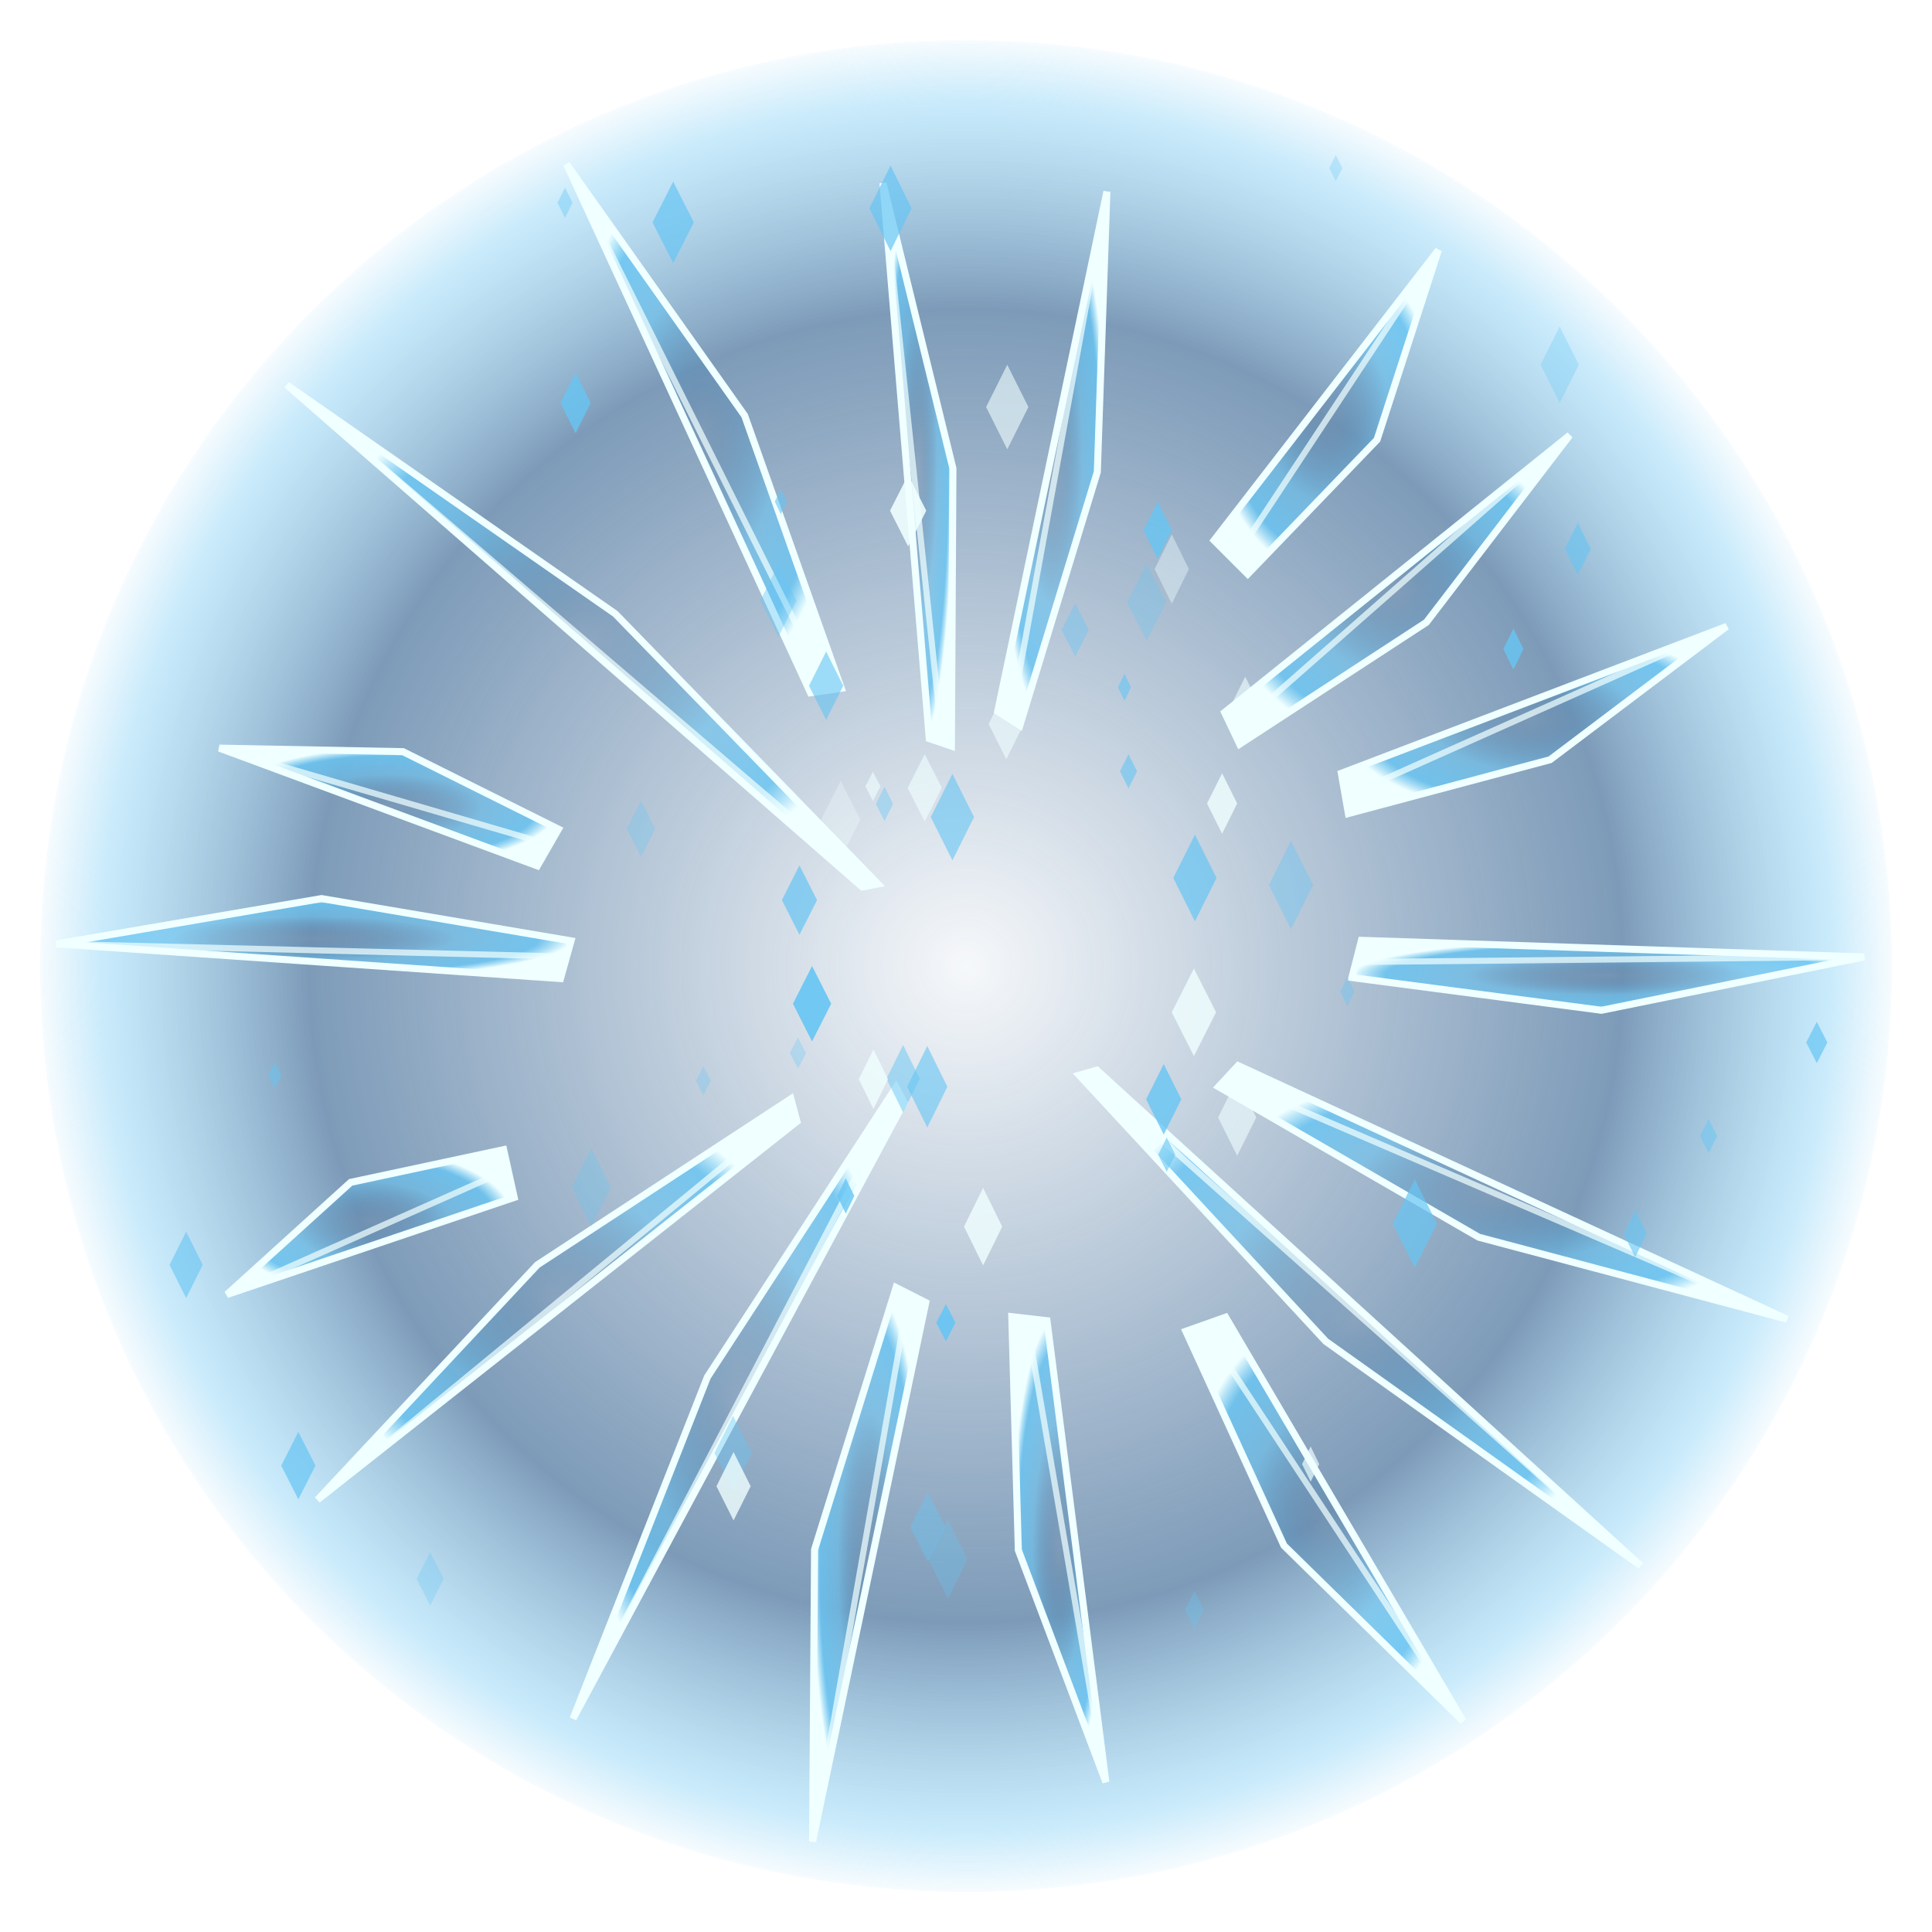
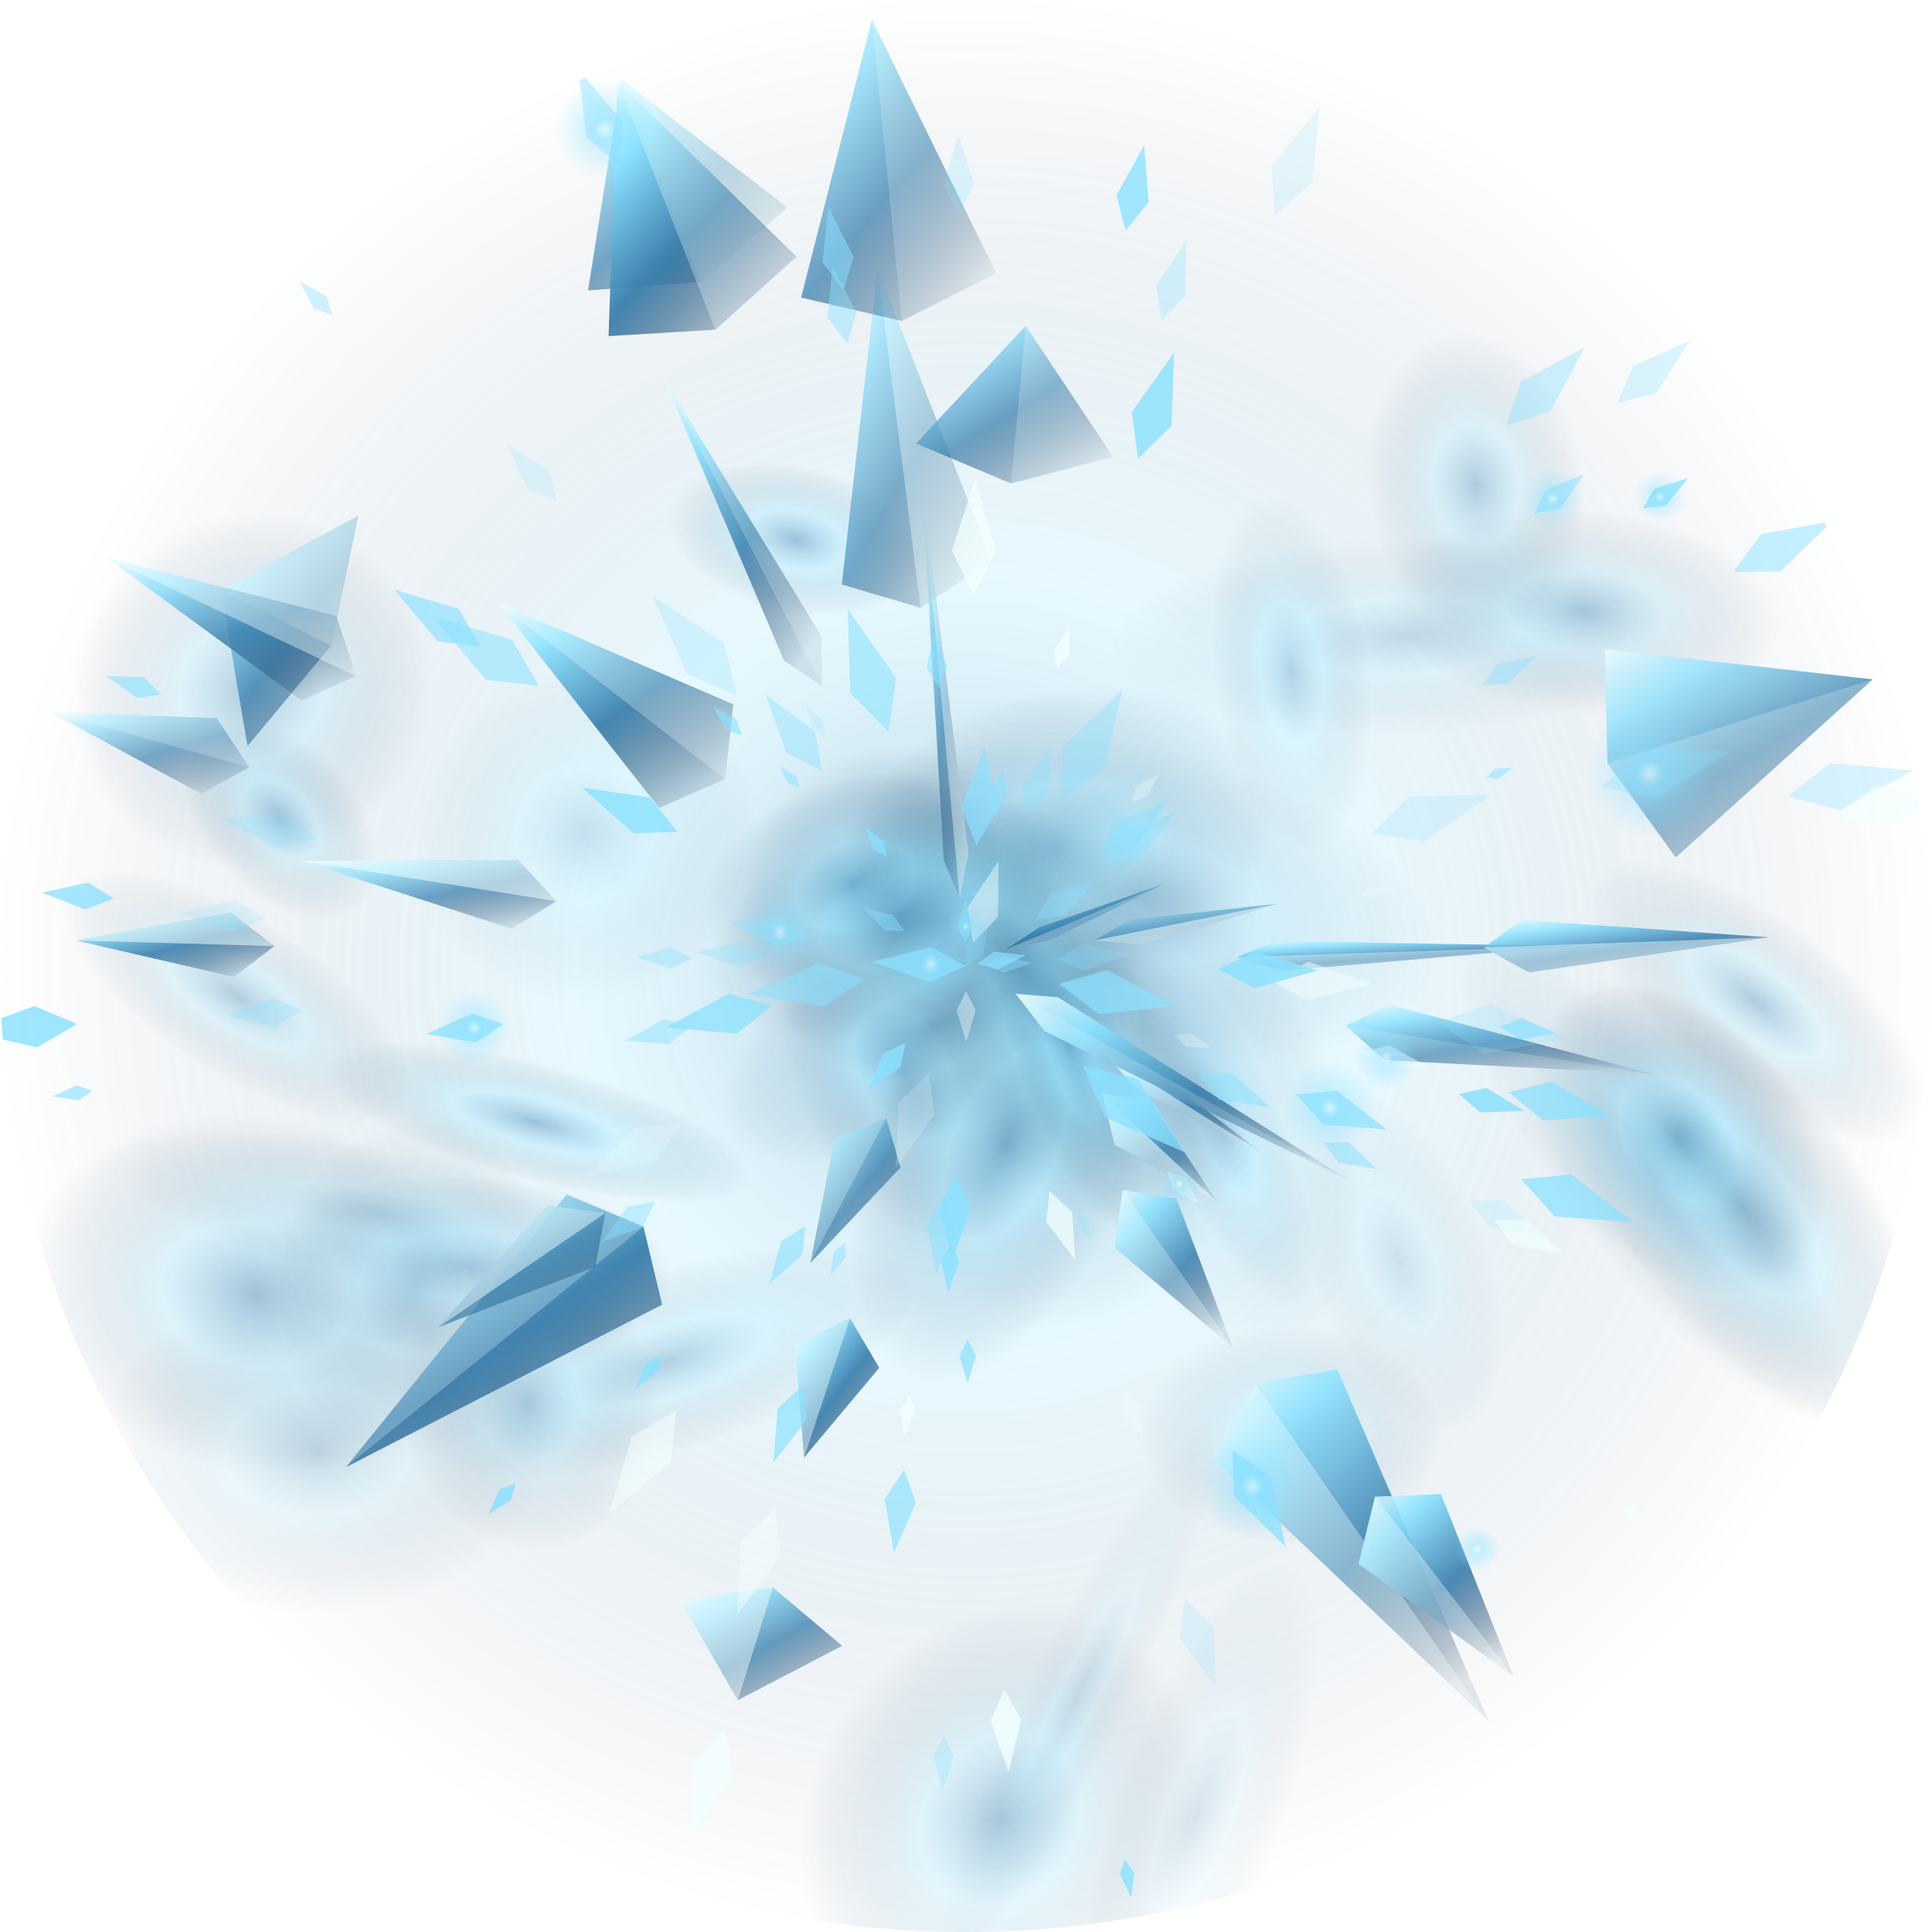
- <svg xmlns="http://www.w3.org/2000/svg" width="768" height="768" viewBox="0 0 384 384">
+ <svg xmlns="http://www.w3.org/2000/svg" width="960" height="960" viewBox="0 0 384 384">
+   <defs>
+     <radialGradient id="mist">
+       <stop stop-color="#387eac" stop-opacity=".7" />
+       <stop offset=".4" stop-color="#8be1ff" stop-opacity=".38" />
+       <stop offset="1" stop-color="#102d50" stop-opacity="0" />
+     </radialGradient>
+     <linearGradient id="facet" x1="0" y1="0" x2=".78" y2="1">
+       <stop stop-color="#f2ffff" />
+       <stop offset=".23" stop-color="#8be1ff" />
+       <stop offset=".58" stop-color="#387eac" />
+       <stop offset="1" stop-color="#102d50" stop-opacity=".12" />
+     </linearGradient>
+     <linearGradient id="hot">
+       <stop stop-color="#102d50" stop-opacity="0" />
+       <stop offset=".35" stop-color="#387eac" stop-opacity=".75" />
+       <stop offset=".72" stop-color="#8be1ff" />
+       <stop offset="1" stop-color="#f2ffff" />
+     </linearGradient>
+     <radialGradient id="spark">
+       <stop stop-color="#f2ffff" stop-opacity=".96" />
+       <stop offset=".22" stop-color="#8be1ff" stop-opacity=".75" />
+       <stop offset="1" stop-color="#8be1ff" stop-opacity="0" />
+     </radialGradient>
+     <linearGradient id="beam" x1="0" y1="0" x2="0" y2="1">
+       <stop stop-color="#102d50" stop-opacity="0" />
+       <stop offset=".24" stop-color="#387eac" stop-opacity=".72" />
+       <stop offset=".46" stop-color="#8be1ff" />
+       <stop offset=".52" stop-color="#f2ffff" />
+       <stop offset=".67" stop-color="#8be1ff" />
+       <stop offset="1" stop-color="#102d50" stop-opacity="0" />
+     </linearGradient>
+   </defs>
  <defs>
    <clipPath id="bounds">
-       <circle cx="192" cy="192" r="184" />
+       <circle cx="192" cy="192" r="192" />
    </clipPath>
-     <radialGradient id="field">
-       <stop offset="0" stop-color="#1f5285" stop-opacity=".04" />
-       <stop offset=".7" stop-color="#1f5285" stop-opacity=".58" />
-       <stop offset=".92" stop-color="#66c5f4" stop-opacity=".36" />
-       <stop offset="1" stop-color="#66c5f4" stop-opacity="0" />
-     </radialGradient>
-     <radialGradient id="material">
-       <stop stop-color="#1f5285" stop-opacity=".1" />
-       <stop offset=".55" stop-color="#66c5f4" stop-opacity=".55" />
-       <stop offset=".87" stop-color="#66c5f4" stop-opacity=".8" />
-       <stop offset="1" stop-color="#f0ffff" />
-     </radialGradient>
  </defs>
  <g clip-path="url(#bounds)">
-     <circle cx="192" cy="192" r="184" fill="url(#field)" />
-     <path d="M270.6 186.9L370.5 190.2L318.3 200.8L268.7 194.3Z" fill="url(#material)" stroke="#f0ffff" stroke-width="1.4" />
-     <path d="M270.7 191.2L370.5 190.2" stroke="#f0ffff" stroke-width="1.2" opacity=".72" />
-     <path d="M246.1 211.8L355.2 262.2L293.9 245.9L242.2 216.0Z" fill="url(#material)" stroke="#f0ffff" stroke-width="1.4" />
-     <path d="M245.0 214.8L355.2 262.2" stroke="#f0ffff" stroke-width="1.2" opacity=".72" />
-     <path d="M218.0 212.7L326.1 311.2L263.5 266.6L214.5 213.7Z" fill="url(#material)" stroke="#f0ffff" stroke-width="1.4" />
-     <path d="M216.9 214.1L326.1 311.2" stroke="#f0ffff" stroke-width="1.2" opacity=".72" />
-     <path d="M243.6 261.8L290.8 342.1L255.2 307.2L235.7 264.6Z" fill="url(#material)" stroke="#f0ffff" stroke-width="1.4" />
-     <path d="M239.7 264.5L290.8 342.1" stroke="#f0ffff" stroke-width="1.2" opacity=".72" />
-     <path d="M208.1 262.5L219.8 354.2L202.4 308.1L201.1 261.7Z" fill="url(#material)" stroke="#f0ffff" stroke-width="1.4" />
-     <path d="M204.2 263.2L219.8 354.2" stroke="#f0ffff" stroke-width="1.2" opacity=".72" />
-     <path d="M184.0 258.9L161.5 366.0L161.9 308.0L178.1 255.9Z" fill="url(#material)" stroke="#f0ffff" stroke-width="1.4" />
-     <path d="M180.4 258.4L161.5 366.0" stroke="#f0ffff" stroke-width="1.2" opacity=".72" />
-     <path d="M179.7 219.1L113.9 341.6L140.6 273.7L178.1 216.1Z" fill="url(#material)" stroke="#f0ffff" stroke-width="1.4" />
-     <path d="M178.2 218.4L113.9 341.6" stroke="#f0ffff" stroke-width="1.2" opacity=".72" />
-     <path d="M158.4 222.9L63.1 298.1L106.8 251.4L157.2 218.4Z" fill="url(#material)" stroke="#f0ffff" stroke-width="1.4" />
-     <path d="M156.8 221.0L63.1 298.1" stroke="#f0ffff" stroke-width="1.2" opacity=".72" />
-     <path d="M102.2 238.0L45.1 257.3L69.7 235.0L100.1 228.5Z" fill="url(#material)" stroke="#f0ffff" stroke-width="1.4" />
-     <path d="M99.8 233.0L45.1 257.3" stroke="#f0ffff" stroke-width="1.2" opacity=".72" />
-     <path d="M111.4 194.5L11.2 187.6L63.9 178.6L113.5 187.0Z" fill="url(#material)" stroke="#f0ffff" stroke-width="1.4" />
-     <path d="M111.4 190.1L11.2 187.6" stroke="#f0ffff" stroke-width="1.2" opacity=".72" />
-     <path d="M106.8 172.1L43.6 148.7L80.1 149.4L111.0 164.8Z" fill="url(#material)" stroke="#f0ffff" stroke-width="1.4" />
-     <path d="M108.0 167.5L43.6 148.7" stroke="#f0ffff" stroke-width="1.2" opacity=".72" />
-     <path d="M171.4 176.3L57.0 76.5L122.3 122.0L174.5 175.7Z" fill="url(#material)" stroke="#f0ffff" stroke-width="1.4" />
-     <path d="M172.3 175.2L57.0 76.5" stroke="#f0ffff" stroke-width="1.2" opacity=".72" />
-     <path d="M161.1 137.7L112.6 32.6L148.0 82.6L167.2 136.8Z" fill="url(#material)" stroke="#f0ffff" stroke-width="1.4" />
-     <path d="M164.2 136.1L112.6 32.6" stroke="#f0ffff" stroke-width="1.2" opacity=".72" />
-     <path d="M184.7 146.8L175.5 36.4L189.4 93.1L189.1 148.3Z" fill="url(#material)" stroke="#f0ffff" stroke-width="1.4" />
-     <path d="M187.2 146.5L175.5 36.4" stroke="#f0ffff" stroke-width="1.2" opacity=".72" />
-     <path d="M198.3 141.4L220.0 38.1L218.1 93.8L202.7 144.2Z" fill="url(#material)" stroke="#f0ffff" stroke-width="1.4" />
-     <path d="M201.1 141.8L220.0 38.1" stroke="#f0ffff" stroke-width="1.2" opacity=".72" />
-     <path d="M241.3 107.4L285.9 49.7L273.7 87.4L248.0 114.1Z" fill="url(#material)" stroke="#f0ffff" stroke-width="1.4" />
-     <path d="M245.9 110.3L285.9 49.7" stroke="#f0ffff" stroke-width="1.2" opacity=".72" />
-     <path d="M243.4 141.6L312.0 86.5L283.5 123.7L246.4 147.9Z" fill="url(#material)" stroke="#f0ffff" stroke-width="1.4" />
-     <path d="M246.1 144.5L312.0 86.5" stroke="#f0ffff" stroke-width="1.2" opacity=".72" />
-     <path d="M266.6 153.7L343.2 124.5L308.1 151.0L268.0 161.7Z" fill="url(#material)" stroke="#f0ffff" stroke-width="1.4" />
-     <path d="M268.6 157.8L343.2 124.5" stroke="#f0ffff" stroke-width="1.2" opacity=".72" />
-     <path d="M232.9 106.2l3.4 6.9 -3.4 6.9 -3.4 -6.9z" fill="#f0ffff" opacity="0.4" />
-     <path d="M227.9 112.0l3.9 7.7 -3.9 7.7 -3.9 -7.7z" fill="#66c5f4" opacity="0.3" />
-     <path d="M54.6 211.1l1.3 2.6 -1.3 2.6 -1.3 -2.6z" fill="#66c5f4" opacity="0.5" />
-     <path d="M164.2 129.5l3.4 6.8 -3.4 6.8 -3.4 -6.8z" fill="#66c5f4" opacity="0.6" />
-     <path d="M245.9 214.5l3.8 7.6 -3.8 7.6 -3.8 -7.6z" fill="#f0ffff" opacity="0.6" />
-     <path d="M184.3 207.9l4.0 8.1 -4.0 8.1 -4.0 -8.1z" fill="#66c5f4" opacity="0.6" />
-     <path d="M188.4 302.0l3.9 7.9 -3.9 7.9 -3.9 -7.9z" fill="#66c5f4" opacity="0.3" />
-     <path d="M114.4 74.1l3.0 6.0 -3.0 6.0 -3.0 -6.0z" fill="#66c5f4" opacity="0.8" />
-     <path d="M200.0 136.9l3.5 7.0 -3.5 7.0 -3.5 -7.0z" fill="#f0ffff" opacity="0.6" />
-     <path d="M339.6 222.4l1.7 3.4 -1.7 3.4 -1.7 -3.4z" fill="#66c5f4" opacity="0.5" />
-     <path d="M267.8 194.2l1.4 2.9 -1.4 2.9 -1.4 -2.9z" fill="#66c5f4" opacity="0.4" />
-     <path d="M313.6 103.9l2.6 5.2 -2.6 5.2 -2.6 -5.2z" fill="#66c5f4" opacity="0.6" />
-     <path d="M167.1 155.2l3.9 7.7 -3.9 7.7 -3.9 -7.7z" fill="#f0ffff" opacity="0.3" />
-     <path d="M361.1 203.1l2.1 4.1 -2.1 4.1 -2.1 -4.1z" fill="#66c5f4" opacity="0.7" />
-     <path d="M155.2 97.2l1.2 2.5 -1.2 2.5 -1.2 -2.5z" fill="#66c5f4" opacity="0.6" />
-     <path d="M224.3 149.9l1.7 3.4 -1.7 3.4 -1.7 -3.4z" fill="#66c5f4" opacity="0.6" />
-     <path d="M242.9 153.7l3.0 6.0 -3.0 6.0 -3.0 -6.0z" fill="#f0ffff" opacity="0.8" />
-     <path d="M37.0 244.8l3.3 6.6 -3.3 6.6 -3.3 -6.6z" fill="#66c5f4" opacity="0.6" />
-     <path d="M117.5 228.2l3.9 7.8 -3.9 7.8 -3.9 -7.8z" fill="#66c5f4" opacity="0.3" />
-     <path d="M179.5 207.7l3.3 6.7 -3.3 6.7 -3.3 -6.7z" fill="#66c5f4" opacity="0.5" />
-     <path d="M173.5 153.4l1.5 2.9 -1.5 2.9 -1.5 -2.9z" fill="#f0ffff" opacity="0.6" />
-     <path d="M325.0 240.5l2.3 4.7 -2.3 4.7 -2.3 -4.7z" fill="#66c5f4" opacity="0.6" />
-     <path d="M213.7 119.9l2.7 5.3 -2.7 5.3 -2.7 -5.3z" fill="#66c5f4" opacity="0.4" />
-     <path d="M265.5 30.8l1.3 2.6 -1.3 2.6 -1.3 -2.6z" fill="#66c5f4" opacity="0.3" />
-     <path d="M260.5 287.5l1.7 3.5 -1.7 3.5 -1.7 -3.5z" fill="#f0ffff" opacity="0.7" />
-     <path d="M161.4 192.0l3.8 7.5 -3.8 7.5 -3.8 -7.5z" fill="#66c5f4" opacity="0.9" />
-     <path d="M188.0 259.2l1.9 3.7 -1.9 3.7 -1.9 -3.7z" fill="#66c5f4" opacity="0.9" />
-     <path d="M223.5 133.9l1.3 2.7 -1.3 2.7 -1.3 -2.7z" fill="#66c5f4" opacity="0.6" />
-     <path d="M237.3 192.5l4.4 8.7 -4.4 8.7 -4.4 -8.7z" fill="#f0ffff" opacity="0.8" />
-     <path d="M59.3 284.6l3.4 6.7 -3.4 6.7 -3.4 -6.7z" fill="#66c5f4" opacity="0.7" />
-     <path d="M145.7 281.4l3.7 7.4 -3.7 7.4 -3.7 -7.4z" fill="#66c5f4" opacity="0.4" />
-     <path d="M237.4 316.2l1.9 3.8 -1.9 3.8 -1.9 -3.8z" fill="#66c5f4" opacity="0.3" />
-     <path d="M200.2 72.5l4.2 8.4 -4.2 8.4 -4.2 -8.4z" fill="#f0ffff" opacity="0.6" />
-     <path d="M231.3 211.5l3.5 7.0 -3.5 7.0 -3.5 -7.0z" fill="#66c5f4" opacity="0.8" />
-     <path d="M237.5 165.9l4.3 8.6 -4.3 8.6 -4.3 -8.6z" fill="#66c5f4" opacity="0.7" />
-     <path d="M85.5 308.5l2.7 5.3 -2.7 5.3 -2.7 -5.3z" fill="#66c5f4" opacity="0.3" />
-     <path d="M247.5 134.5l2.5 5.0 -2.5 5.0 -2.5 -5.0z" fill="#f0ffff" opacity="0.6" />
-     <path d="M127.4 159.1l2.8 5.6 -2.8 5.6 -2.8 -5.6z" fill="#66c5f4" opacity="0.3" />
-     <path d="M230.1 99.7l2.8 5.7 -2.8 5.7 -2.8 -5.7z" fill="#66c5f4" opacity="0.8" />
-     <path d="M189.3 153.8l4.3 8.6 -4.3 8.6 -4.3 -8.6z" fill="#66c5f4" opacity="0.6" />
-     <path d="M145.8 288.6l3.4 6.8 -3.4 6.8 -3.4 -6.8z" fill="#f0ffff" opacity="0.8" />
-     <path d="M300.8 124.9l2.0 4.1 -2.0 4.1 -2.0 -4.1z" fill="#66c5f4" opacity="0.8" />
-     <path d="M133.8 36.1l4.1 8.1 -4.1 8.1 -4.1 -8.1z" fill="#66c5f4" opacity="0.7" />
-     <path d="M256.6 167.1l4.4 8.8 -4.4 8.8 -4.4 -8.8z" fill="#66c5f4" opacity="0.4" />
-     <path d="M183.8 149.9l3.4 6.7 -3.4 6.7 -3.4 -6.7z" fill="#f0ffff" opacity="0.6" />
-     <path d="M154.7 112.2l3.6 7.2 -3.6 7.2 -3.6 -7.2z" fill="#66c5f4" opacity="0.4" />
-     <path d="M175.8 156.4l1.7 3.4 -1.7 3.4 -1.7 -3.4z" fill="#66c5f4" opacity="0.4" />
-     <path d="M184.4 296.6l3.5 6.9 -3.5 6.9 -3.5 -6.9z" fill="#66c5f4" opacity="0.4" />
-     <path d="M180.5 94.4l3.6 7.1 -3.6 7.1 -3.6 -7.1z" fill="#f0ffff" opacity="0.9" />
-     <path d="M281.2 234.4l4.4 8.8 -4.4 8.8 -4.4 -8.8z" fill="#66c5f4" opacity="0.7" />
-     <path d="M158.9 172.0l3.5 6.9 -3.5 6.9 -3.5 -6.9z" fill="#66c5f4" opacity="0.7" />
-     <path d="M177.0 32.9l4.2 8.5 -4.2 8.5 -4.2 -8.5z" fill="#66c5f4" opacity="0.7" />
-     <path d="M173.6 208.6l2.9 5.9 -2.9 5.9 -2.9 -5.9z" fill="#f0ffff" opacity="0.8" />
-     <path d="M158.6 206.2l1.6 3.1 -1.6 3.1 -1.6 -3.1z" fill="#66c5f4" opacity="0.3" />
-     <path d="M231.9 226.1l1.7 3.4 -1.7 3.4 -1.7 -3.4z" fill="#66c5f4" opacity="0.6" />
-     <path d="M112.3 37.3l1.5 3.0 -1.5 3.0 -1.5 -3.0z" fill="#66c5f4" opacity="0.4" />
-     <path d="M195.4 236.1l3.8 7.7 -3.8 7.7 -3.8 -7.7z" fill="#f0ffff" opacity="0.8" />
-     <path d="M168.1 234.2l1.7 3.5 -1.7 3.5 -1.7 -3.5z" fill="#66c5f4" opacity="0.8" />
-     <path d="M139.8 211.9l1.5 2.9 -1.5 2.9 -1.5 -2.9z" fill="#66c5f4" opacity="0.3" />
-     <path d="M310.0 64.9l3.8 7.6 -3.8 7.6 -3.8 -7.6z" fill="#66c5f4" opacity="0.3" />
+     <circle cx="192" cy="192" r="192" fill="url(#mist)" opacity=".55" />
+     <ellipse cx="50.94" cy="257.12" rx="46.52" ry="35.47" transform="rotate(190.22 50.94 257.12)" fill="url(#mist)" opacity="0.63" />
+     <ellipse cx="77.19" cy="241.78" rx="56.58" ry="13.13" transform="rotate(191.56 77.19 241.78)" fill="url(#mist)" opacity="0.27" />
+     <ellipse cx="314.8" cy="121.55" rx="39.06" ry="20.31" transform="rotate(365.16 314.8 121.55)" fill="url(#mist)" opacity="0.51" />
+     <ellipse cx="47.16" cy="198.05" rx="40.02" ry="15.55" transform="rotate(212.61 47.16 198.05)" fill="url(#mist)" opacity="0.47" />
+     <ellipse cx="278.13" cy="250.75" rx="35.67" ry="17.64" transform="rotate(69.3 278.13 250.75)" fill="url(#mist)" opacity="0.24" />
+     <ellipse cx="198.96" cy="361.62" rx="45.05" ry="37.82" transform="rotate(122.65 198.96 361.62)" fill="url(#mist)" opacity="0.56" />
+     <ellipse cx="206.25" cy="198.21" rx="51.54" ry="25.89" transform="rotate(58.55 206.25 198.21)" fill="url(#mist)" opacity="0.63" />
+     <ellipse cx="346.08" cy="239.6" rx="54.38" ry="23.8" transform="rotate(52.17 346.08 239.6)" fill="url(#mist)" opacity="0.68" />
+     <ellipse cx="242.55" cy="223.45" rx="39.15" ry="11.59" transform="rotate(66.89 242.55 223.45)" fill="url(#mist)" opacity="0.39" />
+     <ellipse cx="278.67" cy="126.6" rx="57.5" ry="19.4" transform="rotate(357.96 278.67 126.6)" fill="url(#mist)" opacity="0.32" />
+     <ellipse cx="179.02" cy="181.31" rx="33.5" ry="31.62" transform="rotate(254.48 179.02 181.31)" fill="url(#mist)" opacity="0.62" />
+     <ellipse cx="82.29" cy="256.2" rx="26.97" ry="33.7" transform="rotate(184.67 82.29 256.2)" fill="url(#mist)" opacity="0.39" />
+     <ellipse cx="205.01" cy="170.07" rx="36.33" ry="31.14" transform="rotate(335.68 205.01 170.07)" fill="url(#mist)" opacity="0.23" />
+     <ellipse cx="105.01" cy="278.82" rx="25.52" ry="29.53" transform="rotate(170.06 105.01 278.82)" fill="url(#mist)" opacity="0.47" />
+     <ellipse cx="237.16" cy="217.23" rx="52.41" ry="26.9" transform="rotate(64.19 237.16 217.23)" fill="url(#mist)" opacity="0.36" />
+     <ellipse cx="349.14" cy="199.2" rx="40.54" ry="16.64" transform="rotate(37.62 349.14 199.2)" fill="url(#mist)" opacity="0.51" />
+     <ellipse cx="210.04" cy="168.26" rx="44.72" ry="30.58" transform="rotate(342.23 210.04 168.26)" fill="url(#mist)" opacity="0.49" />
+     <ellipse cx="293.3" cy="96.38" rx="21.47" ry="30.45" transform="rotate(351.65 293.3 96.38)" fill="url(#mist)" opacity="0.5" />
+     <ellipse cx="334.27" cy="224.55" rx="21.27" ry="19.04" transform="rotate(47.88 334.27 224.55)" fill="url(#mist)" opacity="0.23" />
+     <ellipse cx="179.77" cy="213.22" rx="21.48" ry="36.14" transform="rotate(154.95 179.77 213.22)" fill="url(#mist)" opacity="0.6" />
+     <ellipse cx="106.56" cy="223.08" rx="43.95" ry="11.75" transform="rotate(195.01 106.56 223.08)" fill="url(#mist)" opacity="0.62" />
+     <ellipse cx="205.91" cy="195.52" rx="57.92" ry="17.14" transform="rotate(49.19 205.91 195.52)" fill="url(#mist)" opacity="0.53" />
+     <ellipse cx="158.17" cy="107.25" rx="14.57" ry="25.6" transform="rotate(283.24 158.17 107.25)" fill="url(#mist)" opacity="0.63" />
+     <ellipse cx="209.69" cy="223.84" rx="39.74" ry="36.3" transform="rotate(95.94 209.69 223.84)" fill="url(#mist)" opacity="0.33" />
+     <ellipse cx="49.97" cy="137.31" rx="34.76" ry="36.31" transform="rotate(236.06 49.97 137.31)" fill="url(#mist)" opacity="0.54" />
+     <ellipse cx="116.43" cy="165.54" rx="32.85" ry="34.46" transform="rotate(234.3 116.43 165.54)" fill="url(#mist)" opacity="0.29" />
+     <ellipse cx="185.29" cy="204.02" rx="45.53" ry="20.87" transform="rotate(154.16 185.29 204.02)" fill="url(#mist)" opacity="0.54" />
+     <ellipse cx="212.21" cy="207.47" rx="38.32" ry="10.81" transform="rotate(72.43 212.21 207.47)" fill="url(#mist)" opacity="0.59" />
+     <ellipse cx="132.83" cy="270.64" rx="51.6" ry="17.89" transform="rotate(161.96 132.83 270.64)" fill="url(#mist)" opacity="0.44" />
+     <ellipse cx="214.48" cy="336.58" rx="59.45" ry="9.71" transform="rotate(116.16 214.48 336.58)" fill="url(#mist)" opacity="0.22" />
+     <ellipse cx="256.5" cy="285.21" rx="21.9" ry="30.02" transform="rotate(90.32 256.5 285.21)" fill="url(#mist)" opacity="0.44" />
+     <ellipse cx="328.39" cy="234.35" rx="59.17" ry="16.77" transform="rotate(52.25 328.39 234.35)" fill="url(#mist)" opacity="0.36" />
+     <ellipse cx="238.27" cy="360.29" rx="53.12" ry="16.65" transform="rotate(109.63 238.27 360.29)" fill="url(#mist)" opacity="0.24" />
+     <ellipse cx="177.57" cy="182.59" rx="20.69" ry="38.66" transform="rotate(248.1 177.57 182.59)" fill="url(#mist)" opacity="0.61" />
+     <ellipse cx="63.13" cy="288.51" rx="45.8" ry="31.95" transform="rotate(178.17 63.13 288.51)" fill="url(#mist)" opacity="0.37" />
+     <ellipse cx="55.72" cy="162.78" rx="23.42" ry="14.87" transform="rotate(227.1 55.72 162.78)" fill="url(#mist)" opacity="0.56" />
+     <ellipse cx="199.77" cy="227.55" rx="49.8" ry="25.82" transform="rotate(112.67 199.77 227.55)" fill="url(#mist)" opacity="0.67" />
+     <ellipse cx="169.84" cy="175.75" rx="21.05" ry="30.43" transform="rotate(251.25 169.84 175.75)" fill="url(#mist)" opacity="0.66" />
+     <ellipse cx="227.52" cy="178.37" rx="59.41" ry="29.69" transform="rotate(374.01 227.52 178.37)" fill="url(#mist)" opacity="0.39" />
+     <ellipse cx="256.68" cy="133.63" rx="15.39" ry="35.39" transform="rotate(352.94 256.68 133.63)" fill="url(#mist)" opacity="0.38" />
+     <ellipse cx="93.23" cy="251.69" rx="40.49" ry="17.87" transform="rotate(183.85 93.23 251.69)" fill="url(#mist)" opacity="0.46" />
+     <ellipse cx="333.65" cy="226.55" rx="35.29" ry="24.32" transform="rotate(48.71 333.65 226.55)" fill="url(#mist)" opacity="0.67" />
+     <path d="M190.76 178.62 L187.59 171.02 183.26 97.27 192.52 169.57Z" fill="url(#facet)" opacity="0.71" />
+     <path d="M190.76 178.62 L183.26 97.27 192.52 169.57Z" fill="#f2ffff" opacity="0.41" />
+     <path d="M139.15 56.05 L116.88 57.73 123.52 15.84 156.47 41.27Z" fill="url(#facet)" opacity="0.69" />
+     <path d="M139.15 56.05 L123.52 15.84 156.47 41.27Z" fill="#f2ffff" opacity="0.55" />
+     <path d="M142.17 65.52 L120.96 66.81 122.71 16.16 158.32 51.03Z" fill="url(#facet)" opacity="0.94" />
+     <path d="M142.17 65.52 L122.71 16.16 158.32 51.03Z" fill="#f2ffff" opacity="0.29" />
+     <path d="M245.8 190.24 L253.63 187.03 312.01 188.06 254.82 192.93Z" fill="url(#facet)" opacity="0.84" />
+     <path d="M245.8 190.24 L312.01 188.06 254.82 192.93Z" fill="#f2ffff" opacity="0.39" />
+     <path d="M163.35 136.32 L155.86 131.33 131.91 75.19 163.25 126.4Z" fill="url(#facet)" opacity="0.84" />
+     <path d="M163.35 136.32 L131.91 75.19 163.25 126.4Z" fill="#f2ffff" opacity="0.21" />
+     <path d="M223.15 236.52 L233.82 238.22 245.03 267.79 221.55 248.01Z" fill="url(#facet)" opacity="0.85" />
+     <path d="M223.15 236.52 L245.03 267.79 221.55 248.01Z" fill="#f2ffff" opacity="0.28" />
+     <path d="M182.97 120.81 L167.31 116.16 174.42 53.44 197.03 111.4Z" fill="url(#facet)" opacity="0.63" />
+     <path d="M182.97 120.81 L174.42 53.44 197.03 111.4Z" fill="#f2ffff" opacity="0.38" />
+     <path d="M294.88 188.33 L302.56 182.84 351.56 186.3 303.93 193.26Z" fill="url(#facet)" opacity="0.85" />
+     <path d="M294.88 188.33 L351.56 186.3 303.93 193.26Z" fill="#f2ffff" opacity="0.46" />
+     <path d="M179.24 63.8 L159.22 59.15 173.29 3.93 198 54.3Z" fill="url(#facet)" opacity="0.73" />
+     <path d="M179.24 63.8 L173.29 3.93 198 54.3Z" fill="#f2ffff" opacity="0.19" />
+     <path d="M49.52 152.5 L39.96 157.77 9.87 141.51 43.09 142.74Z" fill="url(#facet)" opacity="0.64" />
+     <path d="M49.52 152.5 L9.87 141.51 43.09 142.74Z" fill="#f2ffff" opacity="0.23" />
+     <path d="M219.12 217.46 L228.52 218.64 241.96 238.91 221.53 227.54Z" fill="url(#facet)" opacity="0.84" />
+     <path d="M219.12 217.46 L241.96 238.91 221.53 227.54Z" fill="#f2ffff" opacity="0.56" />
+     <path d="M219.82 209.57 L227.91 211.6 250.99 229.25 225.94 216.58Z" fill="url(#facet)" opacity="0.89" />
+     <path d="M219.82 209.57 L250.99 229.25 225.94 216.58Z" fill="#f2ffff" opacity="0.52" />
+     <path d="M176.17 222.23 L178.98 232.06 161.09 251.01 165.87 226.31Z" fill="url(#facet)" opacity="0.75" />
+     <path d="M176.17 222.23 L161.09 251.01 165.87 226.31Z" fill="#f2ffff" opacity="0.26" />
+     <path d="M201.88 197.53 L210.29 198.21 268.37 234.73 207.63 204.98Z" fill="url(#facet)" opacity="0.89" />
+     <path d="M201.88 197.53 L268.37 234.73 207.63 204.98Z" fill="#f2ffff" opacity="0.18" />
+     <path d="M217.48 186.91 L224.71 182.78 253.83 179.64 226.73 187.81Z" fill="url(#facet)" opacity="0.63" />
+     <path d="M217.48 186.91 L253.83 179.64 226.73 187.81Z" fill="#f2ffff" opacity="0.55" />
+     <path d="M199.77 188.78 L206.51 184.33 231.33 175.71 208.64 186.87Z" fill="url(#facet)" opacity="0.92" />
+     <path d="M199.77 188.78 L231.33 175.71 208.64 186.87Z" fill="#f2ffff" opacity="0.3" />
+     <path d="M319.5 151.69 L318.96 129.02 372.21 135.03 333.08 170.41Z" fill="url(#facet)" opacity="0.74" />
+     <path d="M319.5 151.69 L372.21 135.03 333.08 170.41Z" fill="#f2ffff" opacity="0.23" />
+     <path d="M249.45 275.01 L265.8 272.15 295.81 342 241.46 290.2Z" fill="url(#facet)" opacity="0.86" />
+     <path d="M249.45 275.01 L295.81 342 241.46 290.2Z" fill="#f2ffff" opacity="0.35" />
+     <path d="M267.42 203.86 L276 199.67 328.6 213.49 275.27 210.71Z" fill="url(#facet)" opacity="0.83" />
+     <path d="M267.42 203.86 L328.6 213.49 275.27 210.71Z" fill="#f2ffff" opacity="0.19" />
+     <path d="M153.62 315.52 L167.39 327.12 146.66 337.92 135.29 318.18Z" fill="url(#facet)" opacity="0.76" />
+     <path d="M153.62 315.52 L146.66 337.92 135.29 318.18Z" fill="#f2ffff" opacity="0.47" />
+     <path d="M54.53 188.05 L46.49 194.19 15.11 186.92 45.86 181.38Z" fill="url(#facet)" opacity="0.87" />
+     <path d="M54.53 188.05 L15.11 186.92 45.86 181.38Z" fill="#f2ffff" opacity="0.54" />
+     <path d="M200.94 96.09 L182.07 88.15 203.86 64.76 221.23 90.81Z" fill="url(#facet)" opacity="0.73" />
+     <path d="M200.94 96.09 L203.86 64.76 221.23 90.81Z" fill="#f2ffff" opacity="0.21" />
+     <path d="M273.3 297.47 L286.4 296.96 300.81 333.17 270.02 310.85Z" fill="url(#facet)" opacity="0.9" />
+     <path d="M273.3 297.47 L300.81 333.17 270.02 310.85Z" fill="#f2ffff" opacity="0.35" />
+     <path d="M127.89 243.81 L131.61 259.31 68.78 291.59 112.65 237.43Z" fill="url(#facet)" opacity="0.94" />
+     <path d="M127.89 243.81 L68.78 291.59 112.65 237.43Z" fill="#f2ffff" opacity="0.25" />
+     <path d="M120.32 241.08 L118.32 251.78 87.19 263.77 108.76 239.58Z" fill="url(#facet)" opacity="0.72" />
+     <path d="M120.32 241.08 L87.19 263.77 108.76 239.58Z" fill="#f2ffff" opacity="0.48" />
+     <path d="M168.94 262.01 L174.76 271.87 159.84 289.67 158 267.4Z" fill="url(#facet)" opacity="0.92" />
+     <path d="M168.94 262.01 L159.84 289.67 158 267.4Z" fill="#f2ffff" opacity="0.45" />
+     <path d="M65.81 128.33 L49.2 148.28 43.9 117.27 71.19 102.51Z" fill="url(#facet)" opacity="0.74" />
+     <path d="M65.81 128.33 L43.9 117.27 71.19 102.51Z" fill="#f2ffff" opacity="0.57" />
+     <path d="M70.77 134.39 L59.93 139.24 21.29 110.88 66.81 122.44Z" fill="url(#facet)" opacity="0.81" />
+     <path d="M70.77 134.39 L21.29 110.88 66.81 122.44Z" fill="#f2ffff" opacity="0.4" />
+     <path d="M110.52 179.11 L101.8 184.63 60 171.12 102.96 170.94Z" fill="url(#facet)" opacity="0.72" />
+     <path d="M110.52 179.11 L60 171.12 102.96 170.94Z" fill="#f2ffff" opacity="0.53" />
+     <path d="M144.13 154.86 L131.02 160.6 99.03 119.88 145.75 140Z" fill="url(#facet)" opacity="0.92" />
+     <path d="M144.13 154.86 L99.03 119.88 145.75 140Z" fill="#f2ffff" opacity="0.27" />
+     <path d="M283.72 211.98 L275.05 212.65 270.69 209.14 276.11 207.76Z" fill="#f2ffff" opacity="0.49" />
+     <circle cx="275.58" cy="210.2" r="6.32" fill="url(#spark)" opacity=".6" />
+     <path d="M305.13 130.46 L299.73 135.9 294.81 136.07 297.63 132.03Z" fill="#8be1ff" opacity="0.42" />
+     <path d="M235.6 229.09 L219.63 222.08 215.24 211.77 226.12 214.45Z" fill="#8be1ff" opacity="0.77" />
+     <path d="M300.78 152.58 L297.79 154.8 295.41 154.52 297.06 152.79Z" fill="#8be1ff" opacity="0.51" />
+     <path d="M138.6 189.29 L146.99 187.23 151.83 189.96 146.74 192.19Z" fill="#8be1ff" opacity="0.34" />
+     <path d="M276.57 176.55 L272.85 178.45 270.27 177.7 272.42 176.09Z" fill="#f2ffff" opacity="0.2" />
+     <path d="M155 152.34 L158.24 154.24 158.93 156.55 156.67 155.71Z" fill="#8be1ff" opacity="0.5" />
+     <path d="M100.77 88.3 L109.08 93.49 110.68 99.57 104.85 97.2Z" fill="#8be1ff" opacity="0.2" />
+     <path d="M78.39 117.21 L91.21 121.04 95.52 128.49 86.98 127.47Z" fill="#8be1ff" opacity="0.65" />
+     <path d="M173.36 191.18 L185.09 188.22 191.89 192 184.79 195.16Z" fill="#8be1ff" opacity="0.73" />
+     <circle cx="184.94" cy="191.69" r="8.78" fill="url(#spark)" opacity=".6" />
+     <path d="M193.86 95.01 L197.93 109.6 193.42 118.22 189.23 109.43Z" fill="#f2ffff" opacity="0.75" />
+     <path d="M302.95 220.78 L294.2 221.11 289.96 217.41 295.46 216.24Z" fill="#8be1ff" opacity="0.85" />
+     <path d="M115.72 156.57 L129.19 158.52 134.64 165.35 125.9 165.61Z" fill="#8be1ff" opacity="0.81" />
+     <path d="M223.1 137.03 L219.49 152.93 210.8 158.77 211.34 148.31Z" fill="#8be1ff" opacity="0.39" />
+     <path d="M195.72 148.41 L198.35 160.97 194.05 168 191.01 160.34Z" fill="#8be1ff" opacity="0.65" />
+     <path d="M213.71 250.43 L207.96 242.83 208.62 236.74 213.09 240.92Z" fill="#f2ffff" opacity="0.75" />
+     <path d="M233.37 70.07 L232.85 84.59 226.21 91.15 224.94 81.9Z" fill="#8be1ff" opacity="0.81" />
+     <path d="M320.38 221.82 L306.68 222.69 299.88 217.06 308.46 215Z" fill="#8be1ff" opacity="0.73" />
+     <path d="M114.98 13.78 L123.72 24.17 123.24 32.89 116.56 27.27Z" fill="#8be1ff" opacity="0.44" />
+     <circle cx="120.14" cy="25.72" r="9.86" fill="url(#spark)" opacity=".6" />
+     <path d="M306.64 245.57 L296.19 244.03 291.97 238.71 298.76 238.53Z" fill="#8be1ff" opacity="0.18" />
+     <path d="M240.79 208.21 L235.79 208.06 233.52 205.79 236.7 205.33Z" fill="#f2ffff" opacity="0.26" />
+     <path d="M153.72 290.71 L154.56 279.94 159.7 275.28 160.35 282.19Z" fill="#8be1ff" opacity="0.69" />
+     <path d="M85.96 122.47 L101.77 127.17 107.1 136.33 96.57 135.1Z" fill="#8be1ff" opacity="0.54" />
+     <path d="M233.32 161.67 L226.44 170.8 219.2 172.03 222.55 165.5Z" fill="#8be1ff" opacity="0.43" />
+     <path d="M227.41 28.87 L228.29 40.17 223.73 45.85 221.93 38.79Z" fill="#8be1ff" opacity="0.78" />
+     <path d="M192.04 207.11 L190.13 200.79 192.01 196.99 193.92 200.78Z" fill="#f2ffff" opacity="0.4" />
+     <path d="M364.23 103.55 L353.83 113.56 344.55 113.66 350.04 106.18Z" fill="#8be1ff" opacity="0.5" />
+     <path d="M84.69 205.51 L93.9 201.44 100 203.58 94.62 207.18Z" fill="#8be1ff" opacity="0.75" />
+     <circle cx="94.26" cy="204.31" r="7.31" fill="url(#spark)" opacity=".6" />
+     <path d="M44.91 201.86 L54.21 198.37 60.1 200.84 54.6 204.07Z" fill="#8be1ff" opacity="0.32" />
+     <path d="M216.93 246.7 L214.07 243.42 214.17 240.63 216.34 242.39Z" fill="#8be1ff" opacity="0.24" />
+     <path d="M212.57 124.73 L212.54 130.26 210.1 132.82 209.51 129.33Z" fill="#f2ffff" opacity="0.8" />
+     <path d="M-6.62 204.96 L6.81 199.95 15.3 203.53 7.35 208.17Z" fill="#8be1ff" opacity="0.83" />
+     <path d="M224.29 189.64 L215.52 192.99 209.94 190.69 215.13 187.6Z" fill="#8be1ff" opacity="0.28" />
+     <path d="M124.22 206.85 L131.91 202.58 137.39 203.96 132.99 207.51Z" fill="#8be1ff" opacity="0.47" />
+     <path d="M165.11 253.43 L165.67 248.87 167.94 246.97 168.09 249.93Z" fill="#8be1ff" opacity="0.5" />
+     <path d="M198.46 171.17 L198.36 182.24 193.43 187.38 192.28 180.36Z" fill="#f2ffff" opacity="0.46" />
+     <path d="M191.84 178.95 L193.47 184.14 191.94 187.29 190.34 184.18Z" fill="#8be1ff" opacity="0.49" />
+     <circle cx="191.9" cy="184.16" r="3.95" fill="url(#spark)" opacity=".6" />
+     <path d="M208.96 148.47 L208.21 157.84 203.73 161.9 203.17 155.88Z" fill="#8be1ff" opacity="0.34" />
+     <path d="M335.83 67.71 L329.2 78.14 321.5 80.1 324.55 72.77Z" fill="#8be1ff" opacity="0.3" />
+     <path d="M199.4 152.76 L200.01 158.56 197.74 161.55 196.71 157.94Z" fill="#8be1ff" opacity="0.61" />
+     <path d="M227.14 286.1 L223.17 280.86 223.61 276.65 226.71 279.53Z" fill="#f2ffff" opacity="0.3" />
+     <path d="M171.77 180.58 L177.59 181.9 179.73 185.08 175.9 184.89Z" fill="#8be1ff" opacity="0.43" />
+     <path d="M43.91 162.72 L56.52 161.5 62.96 166.49 55.11 168.64Z" fill="#8be1ff" opacity="0.27" />
+     <path d="M59.53 55.9 L64.88 58.87 66.07 62.62 62.36 61.32Z" fill="#8be1ff" opacity="0.4" />
+     <path d="M311.93 206.44 L294.89 209.39 285.62 203.27 296.08 199.53Z" fill="#8be1ff" opacity="0.23" />
+     <path d="M238.42 239.4 L233.19 236.51 232.01 232.85 235.64 234.1Z" fill="#f2ffff" opacity="0.36" />
+     <circle cx="234.41" cy="235.3" r="4.34" fill="url(#spark)" opacity=".6" />
+     <path d="M241.7 335.56 L234.5 325.57 235.53 317.72 241.19 323.25Z" fill="#8be1ff" opacity="0.19" />
+     <path d="M160.22 140.15 L163.65 143.22 163.91 146.17 161.39 144.6Z" fill="#8be1ff" opacity="0.21" />
+     <path d="M126.57 190.24 L133.48 188.37 137.54 190.54 133.37 192.48Z" fill="#8be1ff" opacity="0.41" />
+     <path d="M273.75 232.39 L266.03 231.08 262.99 227.07 268.02 227.05Z" fill="#8be1ff" opacity="0.52" />
+     <path d="M310.89 249.16 L300.92 247.58 296.94 242.45 303.43 242.35Z" fill="#f2ffff" opacity="0.61" />
+     <path d="M171.98 164.4 L175.75 167.28 176.25 170.29 173.55 168.88Z" fill="#8be1ff" opacity="0.71" />
+     <path d="M196.64 182.55 L195.48 189.51 191.87 192.26 191.84 187.72Z" fill="#8be1ff" opacity="0.24" />
+     <path d="M152.15 138.03 L161.98 145.4 163.33 153.18 156.3 149.6Z" fill="#8be1ff" opacity="0.42" />
+     <path d="M314.86 94.24 L310.13 101.05 304.92 102.15 307.16 97.32Z" fill="#8be1ff" opacity="0.54" />
+     <circle cx="308.64" cy="99.18" r="6.02" fill="url(#spark)" opacity=".6" />
+     <path d="M327.39 303.2 L323.71 301.66 322.67 299.32 325.17 299.89Z" fill="#f2ffff" opacity="0.51" />
+     <path d="M172.71 216.53 L175.52 209.38 179.98 207.28 178.99 212.11Z" fill="#8be1ff" opacity="0.81" />
+     <path d="M205.06 191.41 L199.62 193.31 196.25 191.81 199.48 190.01Z" fill="#8be1ff" opacity="0.41" />
+     <path d="M186.16 253.1 L184.21 243.26 187.62 237.8 189.94 243.81Z" fill="#8be1ff" opacity="0.53" />
+     <path d="M141.79 140.41 L146.38 142.96 147.4 146.17 144.22 145.06Z" fill="#8be1ff" opacity="0.61" />
+     <path d="M272.69 195.55 L259.76 198.82 252.27 194.65 260.1 191.16Z" fill="#f2ffff" opacity="0.51" />
+     <path d="M132.39 204.2 L144.79 197.53 153.53 199.87 146.41 205.46Z" fill="#8be1ff" opacity="0.74" />
+     <path d="M380.31 153.13 L365.67 161.03 355.35 158.28 363.74 151.67Z" fill="#8be1ff" opacity="0.32" />
+     <path d="M255.49 307.4 L245.3 297.39 244.94 288.22 252.49 293.43Z" fill="#8be1ff" opacity="0.76" />
+     <circle cx="248.9" cy="295.41" r="10.37" fill="url(#spark)" opacity=".6" />
+     <path d="M35.84 181.34 L46.65 178.89 52.79 182.5 46.22 185.25Z" fill="#8be1ff" opacity="0.21" />
+     <path d="M387.75 158.01 L374.15 164.81 364.8 162 372.66 156.2Z" fill="#f2ffff" opacity="0.55" />
+     <path d="M177.68 308.6 L175.85 297.92 179.7 292.12 182.03 298.68Z" fill="#8be1ff" opacity="0.65" />
+     <path d="M119.55 246.91 L124.72 239.82 130.26 238.79 127.77 243.84Z" fill="#8be1ff" opacity="0.45" />
+     <path d="M190.48 26.63 L193.59 36.64 190.63 42.69 187.56 36.69Z" fill="#8be1ff" opacity="0.24" />
+     <path d="M187.34 355.85 L185.51 349.03 187.65 345.04 189.56 349.15Z" fill="#8be1ff" opacity="0.29" />
+     <path d="M200.46 352.1 L196.87 342.08 199.6 335.8 202.98 341.75Z" fill="#f2ffff" opacity="0.82" />
+     <path d="M203.83 189.86 L198.21 192.72 194.32 191.58 197.57 189.15Z" fill="#8be1ff" opacity="0.69" />
+     <path d="M275.6 224.51 L263.03 223.51 257.59 217.51 265.66 216.76Z" fill="#8be1ff" opacity="0.71" />
+     <circle cx="264.34" cy="220.14" r="9.15" fill="url(#spark)" opacity=".6" />
+     <path d="M224.86 377.14 L222.6 372.65 223.51 369.55 225.44 372.15Z" fill="#8be1ff" opacity="0.78" />
+     <path d="M252.42 220.05 L242.3 218.59 238.21 213.45 244.78 213.26Z" fill="#8be1ff" opacity="0.52" />
+     <path d="M230.51 153.79 L228.01 158.38 224.83 159.42 225.9 156.25Z" fill="#f2ffff" opacity="0.32" />
+     <path d="M21.14 134.37 L28.65 134.63 32.06 138.05 27.27 138.72Z" fill="#8be1ff" opacity="0.61" />
+     <path d="M189.3 250.43 L186.64 239.79 190.07 233.64 192.93 240.08Z" fill="#8be1ff" opacity="0.84" />
+     <path d="M97.03 301.01 L99.26 296.1 102.46 294.78 101.59 298.13Z" fill="#8be1ff" opacity="0.85" />
+     <path d="M165.5 52.96 L170.22 62.03 168.44 68.35 164.45 63.13Z" fill="#8be1ff" opacity="0.44" />
+     <path d="M116.82 233.81 L126.49 223.87 135.39 223.48 130.36 230.84Z" fill="#f2ffff" opacity="0.19" />
+     <path d="M145.08 183.43 L155.58 182.26 161 186.34 154.49 188.23Z" fill="#8be1ff" opacity="0.4" />
+     <circle cx="155.03" cy="185.25" r="7.66" fill="url(#spark)" opacity=".6" />
+     <path d="M10.44 217.93 L15.18 215.73 18.37 216.79 15.61 218.7Z" fill="#8be1ff" opacity="0.63" />
+     <path d="M324.62 242.96 L309.06 241.78 302.3 234.38 312.28 233.41Z" fill="#8be1ff" opacity="0.74" />
+     <path d="M192.34 274.97 L190.67 269.5 192.31 266.2 193.96 269.48Z" fill="#8be1ff" opacity="0.69" />
+     <path d="M178.04 232.22 L178.6 219.13 184.62 213.26 185.71 221.6Z" fill="#f2ffff" opacity="0.19" />
+     <path d="M262.32 21.24 L260.81 36.37 253.44 42.79 252.73 33.04Z" fill="#8be1ff" opacity="0.19" />
+     <path d="M168.51 121.07 L178.1 134.76 176.56 145.39 168.99 137.78Z" fill="#8be1ff" opacity="0.58" />
+     <path d="M152.95 255.18 L155.22 246.72 160 243.76 159.5 249.37Z" fill="#8be1ff" opacity="0.6" />
+     <path d="M188.48 256.84 L186.97 250.61 189.01 247.04 190.64 250.81Z" fill="#8be1ff" opacity="0.8" />
+     <path d="M297.63 312.51 L292.24 309.13 291.2 305.18 294.99 306.72Z" fill="#f2ffff" opacity="0.37" />
+     <circle cx="293.61" cy="307.93" r="4.61" fill="url(#spark)" opacity=".6" />
+     <path d="M309.23 205.31 L302.03 206.61 298.09 204.05 302.5 202.43Z" fill="#8be1ff" opacity="0.66" />
+     <path d="M261.79 192.89 L249.47 196.41 242.16 192.64 249.57 189.05Z" fill="#8be1ff" opacity="0.83" />
+     <path d="M235.69 47.93 L235.66 58.63 230.93 63.62 229.78 56.84Z" fill="#8be1ff" opacity="0.3" />
+     <path d="M232.27 159.2 L225.85 168.67 218.68 170.27 221.7 163.57Z" fill="#8be1ff" opacity="0.22" />
+     <path d="M179.77 285.28 L178.94 280.16 180.8 277.41 181.89 280.55Z" fill="#f2ffff" opacity="0.76" />
+     <path d="M231.98 159.16 L225.46 168.86 218.13 170.53 221.19 163.67Z" fill="#8be1ff" opacity="0.36" />
+     <path d="M126.39 275.87 L128.33 270.89 131.44 269.41 130.76 272.78Z" fill="#8be1ff" opacity="0.77" />
+     <path d="M8.32 177.4 L17.45 175.43 22.59 178.53 17.02 180.78Z" fill="#8be1ff" opacity="0.76" />
+     <path d="M335.58 94.99 L331.09 100.49 326.56 101.08 328.8 97.11Z" fill="#8be1ff" opacity="0.78" />
+     <circle cx="329.94" cy="98.8" r="5.15" fill="url(#spark)" opacity=".6" />
+     <path d="M137.44 364.72 L137.65 350.11 144.18 343.37 145.66 352.64Z" fill="#f2ffff" opacity="0.63" />
+     <path d="M164.68 41.24 L169.64 50.99 167.67 57.74 163.46 52.11Z" fill="#8be1ff" opacity="0.52" />
+     <path d="M185.59 125.79 L188.28 132.39 186.64 136.67 184.2 132.79Z" fill="#8be1ff" opacity="0.58" />
+     <path d="M314.99 69.03 L308.15 81.73 299.36 84.66 302.29 75.87Z" fill="#8be1ff" opacity="0.4" />
+     <path d="M148.67 197.62 L162.6 191.39 171.87 194.61 163.73 200.09Z" fill="#8be1ff" opacity="0.57" />
+     <path d="M121.07 300.88 L125.59 285.52 134.46 280.32 133.3 290.54Z" fill="#f2ffff" opacity="0.56" />
+     <path d="M217.61 174.92 L211.74 182.03 205.86 182.76 208.8 177.62Z" fill="#8be1ff" opacity="0.36" />
+     <path d="M296.44 157.94 L283.02 167.25 272.64 165.7 280.11 158.33Z" fill="#8be1ff" opacity="0.22" />
+     <path d="M344.01 149.26 L329.24 158.63 318.21 156.52 326.52 148.96Z" fill="#8be1ff" opacity="0.29" />
+     <circle cx="327.88" cy="153.8" r="12.69" fill="url(#spark)" opacity=".6" />
+     <path d="M129.83 118.61 L143.9 127.76 146.46 138.24 136.54 133.99Z" fill="#8be1ff" opacity="0.28" />
+     <path d="M146.51 321.01 L147.21 306.36 153.98 299.82 155.15 309.17Z" fill="#f2ffff" opacity="0.47" />
+     <path d="M233.72 199.98 L218.35 201.56 210.47 195.53 220.02 192.84Z" fill="#8be1ff" opacity="0.71" />
  </g>
</svg>
